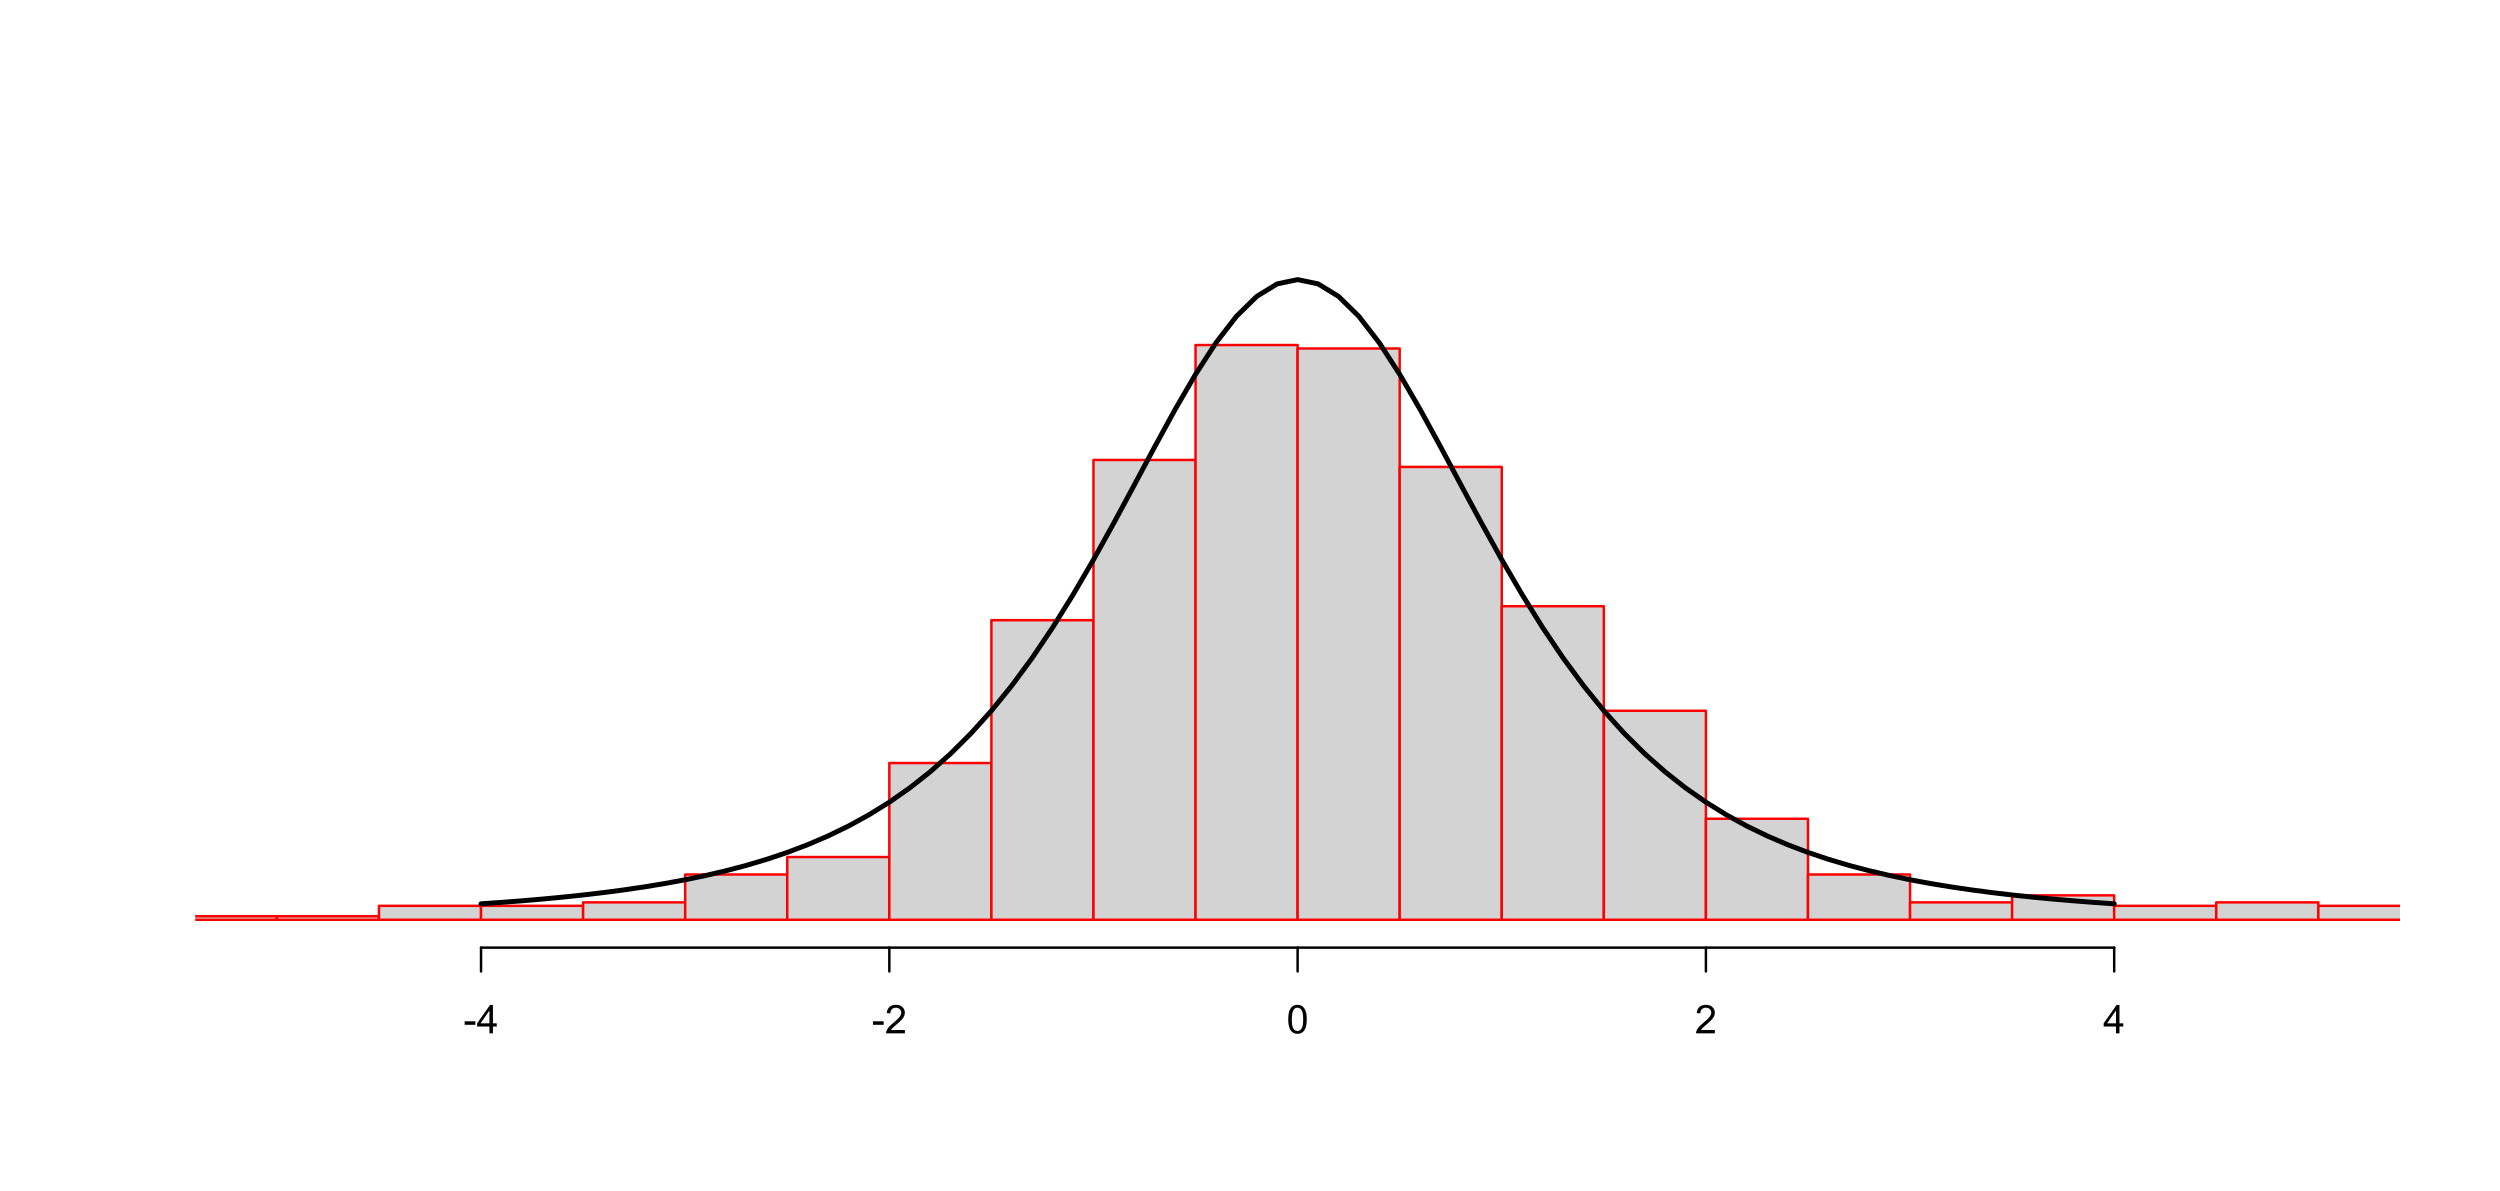
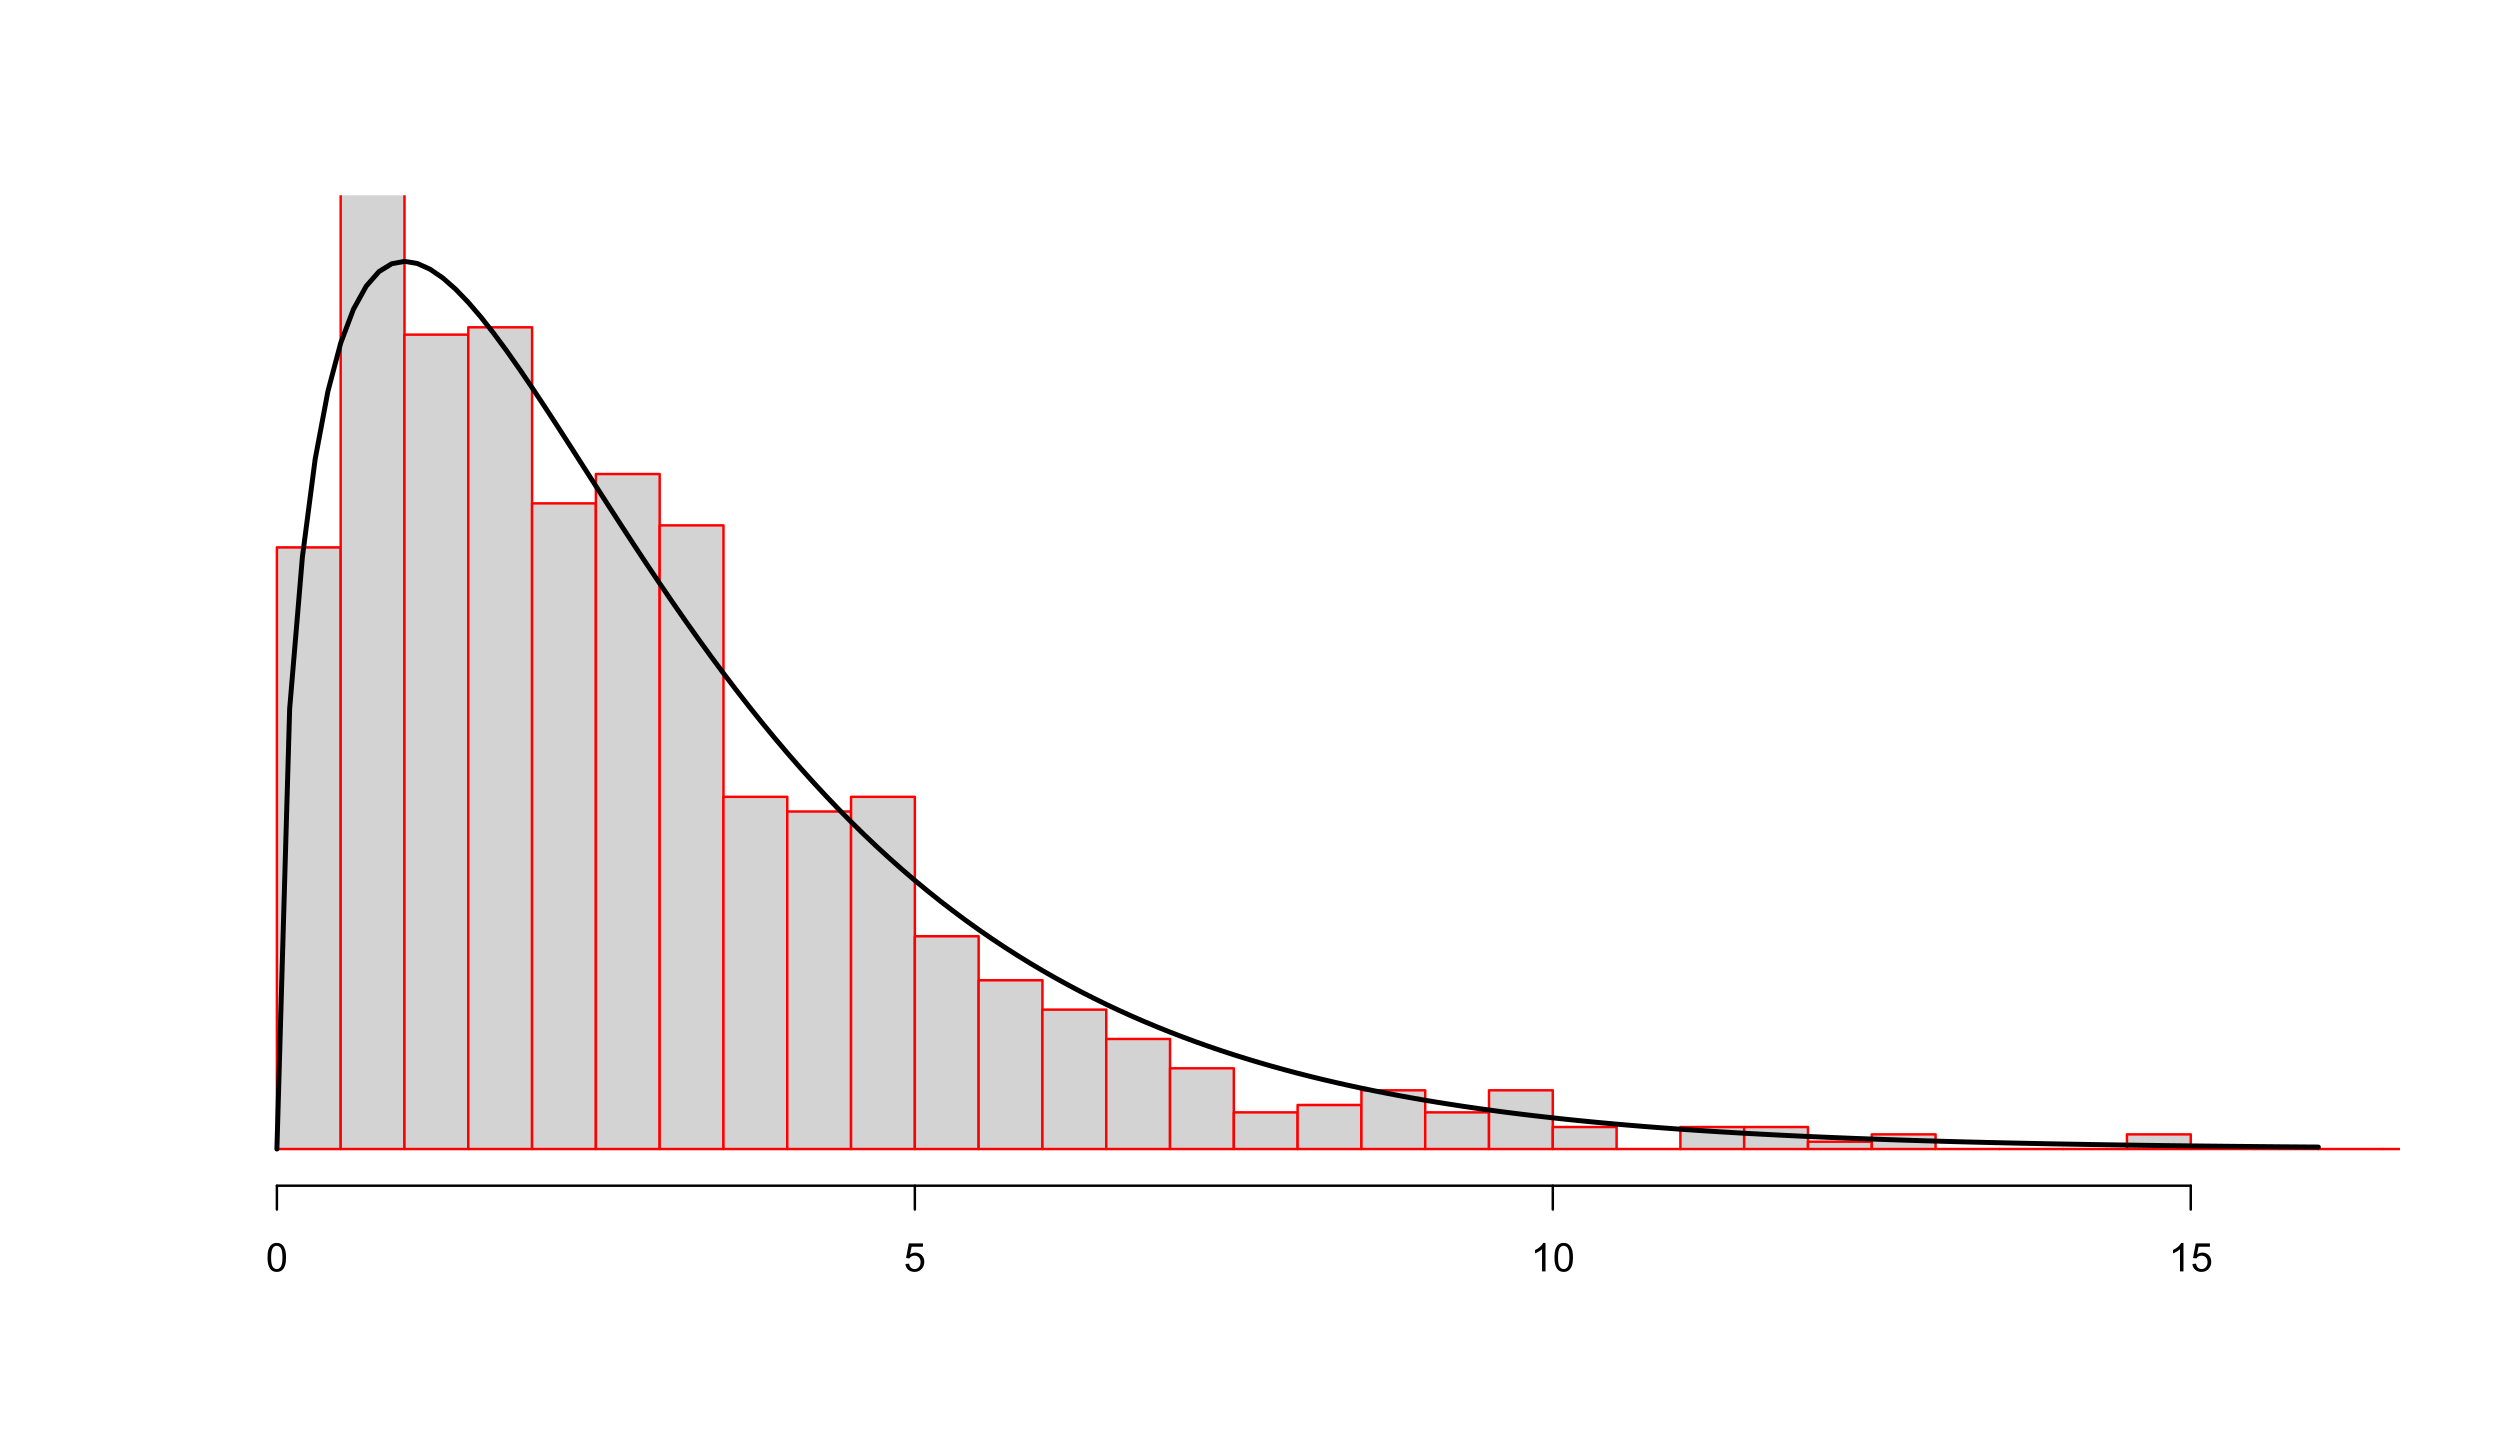
- <svg xmlns="http://www.w3.org/2000/svg" xmlns:xlink="http://www.w3.org/1999/xlink" width="756pt" height="360pt" viewBox="0 0 756 360" version="1.1">
+ <svg xmlns="http://www.w3.org/2000/svg" xmlns:xlink="http://www.w3.org/1999/xlink" width="756pt" height="432pt" viewBox="0 0 756 432" version="1.1">
  <defs>
    <g>
      <symbol overflow="visible" id="glyph0-0">
        <path style="stroke:none;" d="M 1.5 0 L 1.5 -7.5 L 7.5 -7.5 L 7.5 0 Z M 1.688 -0.188 L 7.312 -0.188 L 7.312 -7.312 L 1.688 -7.312 Z M 1.688 -0.188 " />
      </symbol>
      <symbol overflow="visible" id="glyph0-1">
-         <path style="stroke:none;" d="M 0.383 -2.578 L 0.383 -3.641 L 3.621 -3.641 L 3.621 -2.578 Z M 0.383 -2.578 " />
+         <path style="stroke:none;" d="M 0.5 -4.234 C 0.496 -5.246 0.602 -6.062 0.812 -6.688 C 1.02 -7.305 1.328 -7.785 1.742 -8.121 C 2.148 -8.457 2.668 -8.625 3.297 -8.625 C 3.758 -8.625 4.164 -8.531 4.512 -8.348 C 4.855 -8.16 5.141 -7.891 5.371 -7.543 C 5.594 -7.191 5.773 -6.766 5.906 -6.266 C 6.035 -5.762 6.098 -5.086 6.102 -4.234 C 6.098 -3.227 5.996 -2.414 5.789 -1.797 C 5.578 -1.176 5.266 -0.695 4.859 -0.359 C 4.445 -0.02 3.926 0.145 3.297 0.148 C 2.465 0.145 1.816 -0.148 1.348 -0.742 C 0.781 -1.457 0.496 -2.621 0.5 -4.234 Z M 1.582 -4.234 C 1.582 -2.824 1.746 -1.887 2.074 -1.418 C 2.402 -0.949 2.809 -0.715 3.297 -0.719 C 3.777 -0.715 4.184 -0.949 4.52 -1.422 C 4.848 -1.887 5.016 -2.824 5.016 -4.234 C 5.016 -5.648 4.848 -6.59 4.52 -7.055 C 4.184 -7.516 3.773 -7.746 3.289 -7.75 C 2.801 -7.746 2.414 -7.543 2.125 -7.137 C 1.762 -6.613 1.582 -5.645 1.582 -4.234 Z M 1.582 -4.234 " />
      </symbol>
      <symbol overflow="visible" id="glyph0-2">
-         <path style="stroke:none;" d="M 3.879 0 L 3.879 -2.055 L 0.152 -2.055 L 0.152 -3.023 L 4.07 -8.59 L 4.934 -8.59 L 4.934 -3.023 L 6.094 -3.023 L 6.094 -2.055 L 4.934 -2.055 L 4.934 0 Z M 3.879 -3.023 L 3.879 -6.898 L 1.188 -3.023 Z M 3.879 -3.023 " />
+         <path style="stroke:none;" d="M 0.5 -2.25 L 1.605 -2.344 C 1.684 -1.805 1.871 -1.398 2.176 -1.125 C 2.473 -0.852 2.836 -0.715 3.258 -0.719 C 3.766 -0.715 4.195 -0.906 4.547 -1.293 C 4.898 -1.672 5.074 -2.18 5.074 -2.82 C 5.074 -3.414 4.902 -3.891 4.566 -4.242 C 4.227 -4.59 3.785 -4.762 3.242 -4.766 C 2.898 -4.762 2.594 -4.684 2.32 -4.531 C 2.047 -4.375 1.832 -4.176 1.676 -3.93 L 0.688 -4.062 L 1.516 -8.473 L 5.789 -8.473 L 5.789 -7.465 L 2.359 -7.465 L 1.898 -5.156 C 2.414 -5.516 2.953 -5.695 3.523 -5.695 C 4.27 -5.695 4.902 -5.434 5.422 -4.914 C 5.934 -4.395 6.191 -3.727 6.195 -2.914 C 6.191 -2.133 5.965 -1.461 5.516 -0.898 C 4.961 -0.199 4.211 0.145 3.258 0.148 C 2.477 0.145 1.836 -0.07 1.344 -0.508 C 0.844 -0.941 0.562 -1.523 0.5 -2.25 Z M 0.5 -2.25 " />
      </symbol>
      <symbol overflow="visible" id="glyph0-3">
-         <path style="stroke:none;" d="M 6.039 -1.016 L 6.039 0 L 0.363 0 C 0.355 -0.254 0.395 -0.496 0.484 -0.734 C 0.629 -1.117 0.859 -1.5 1.18 -1.875 C 1.492 -2.25 1.953 -2.684 2.562 -3.176 C 3.492 -3.941 4.125 -4.547 4.453 -4.992 C 4.781 -5.438 4.945 -5.859 4.945 -6.266 C 4.945 -6.68 4.793 -7.031 4.496 -7.32 C 4.191 -7.602 3.805 -7.746 3.328 -7.75 C 2.82 -7.746 2.414 -7.594 2.109 -7.293 C 1.805 -6.984 1.648 -6.562 1.648 -6.031 L 0.562 -6.141 C 0.633 -6.945 0.91 -7.559 1.398 -7.988 C 1.879 -8.41 2.531 -8.625 3.352 -8.625 C 4.172 -8.625 4.824 -8.395 5.309 -7.938 C 5.789 -7.48 6.027 -6.914 6.031 -6.242 C 6.027 -5.895 5.957 -5.559 5.82 -5.227 C 5.676 -4.891 5.441 -4.539 5.117 -4.176 C 4.789 -3.805 4.25 -3.301 3.492 -2.664 C 2.859 -2.129 2.453 -1.77 2.273 -1.582 C 2.094 -1.395 1.945 -1.203 1.828 -1.016 Z M 6.039 -1.016 " />
-       </symbol>
-       <symbol overflow="visible" id="glyph0-4">
-         <path style="stroke:none;" d="M 0.5 -4.234 C 0.496 -5.246 0.602 -6.062 0.812 -6.688 C 1.02 -7.305 1.328 -7.785 1.742 -8.121 C 2.148 -8.457 2.668 -8.625 3.297 -8.625 C 3.758 -8.625 4.164 -8.531 4.512 -8.348 C 4.855 -8.16 5.141 -7.891 5.371 -7.543 C 5.594 -7.191 5.773 -6.766 5.906 -6.266 C 6.035 -5.762 6.098 -5.086 6.102 -4.234 C 6.098 -3.227 5.996 -2.414 5.789 -1.797 C 5.578 -1.176 5.266 -0.695 4.859 -0.359 C 4.445 -0.02 3.926 0.145 3.297 0.148 C 2.465 0.145 1.816 -0.148 1.348 -0.742 C 0.781 -1.457 0.496 -2.621 0.5 -4.234 Z M 1.582 -4.234 C 1.582 -2.824 1.746 -1.887 2.074 -1.418 C 2.402 -0.949 2.809 -0.715 3.297 -0.719 C 3.777 -0.715 4.184 -0.949 4.52 -1.422 C 4.848 -1.887 5.016 -2.824 5.016 -4.234 C 5.016 -5.648 4.848 -6.59 4.52 -7.055 C 4.184 -7.516 3.773 -7.746 3.289 -7.75 C 2.801 -7.746 2.414 -7.543 2.125 -7.137 C 1.762 -6.613 1.582 -5.645 1.582 -4.234 Z M 1.582 -4.234 " />
+         <path style="stroke:none;" d="M 4.469 0 L 3.414 0 L 3.414 -6.719 C 3.16 -6.477 2.828 -6.234 2.414 -5.996 C 2 -5.75 1.629 -5.57 1.305 -5.449 L 1.305 -6.469 C 1.895 -6.742 2.41 -7.078 2.852 -7.477 C 3.293 -7.871 3.605 -8.254 3.789 -8.625 L 4.469 -8.625 Z M 4.469 0 " />
      </symbol>
    </g>
    <clipPath id="clip1">
-       <path d="M 59.039 277 L 84 277 L 84 279 L 59.039 279 Z M 59.039 277 " />
+       <path d="M 103 59.039 L 123 59.039 L 123 348 L 103 348 Z M 103 59.039 " />
    </clipPath>
    <clipPath id="clip2">
-       <path d="M 59.039 276 L 85 276 L 85 279 L 59.039 279 Z M 59.039 276 " />
+       <path d="M 102 59.039 L 123 59.039 L 123 348 L 102 348 Z M 102 59.039 " />
    </clipPath>
    <clipPath id="clip3">
-       <path d="M 701 273 L 725.758 273 L 725.758 279 L 701 279 Z M 701 273 " />
-     </clipPath>
-     <clipPath id="clip4">
-       <path d="M 700 273 L 725.758 273 L 725.758 279 L 700 279 Z M 700 273 " />
+       <path d="M 719 347 L 725.758 347 L 725.758 348 L 719 348 Z M 719 347 " />
    </clipPath>
  </defs>
-   <g id="surface224">
-     <rect x="0" y="0" width="756" height="360" style="fill:rgb(100%,100%,100%);fill-opacity:1;stroke:none;" />
+   <g id="surface219">
+     <rect x="0" y="0" width="756" height="432" style="fill:rgb(100%,100%,100%);fill-opacity:1;stroke:none;" />
+     <path style="fill-rule:nonzero;fill:rgb(82.745%,82.745%,82.745%);fill-opacity:1;stroke-width:0.75;stroke-linecap:round;stroke-linejoin:round;stroke:rgb(100%,0%,0%);stroke-opacity:1;stroke-miterlimit:10;" d="M 83.734 347.465 L 103.027 347.465 L 103.027 165.535 L 83.734 165.535 Z M 83.734 347.465 " />
    <g clip-path="url(#clip1)" clip-rule="nonzero">
-       <path style=" stroke:none;fill-rule:nonzero;fill:rgb(82.745%,82.745%,82.745%);fill-opacity:1;" d="M 52.867 278.133 L 83.734 278.133 L 83.734 277.078 L 52.867 277.078 Z M 52.867 278.133 " />
+       <path style=" stroke:none;fill-rule:nonzero;fill:rgb(82.745%,82.745%,82.745%);fill-opacity:1;" d="M 103.023 347.465 L 122.316 347.465 L 122.316 27.977 L 103.023 27.977 Z M 103.023 347.465 " />
    </g>
    <g clip-path="url(#clip2)" clip-rule="nonzero">
-       <path style="fill:none;stroke-width:0.75;stroke-linecap:round;stroke-linejoin:round;stroke:rgb(100%,0%,0%);stroke-opacity:1;stroke-miterlimit:10;" d="M 52.867 278.133 L 83.734 278.133 L 83.734 277.078 L 52.867 277.078 Z M 52.867 278.133 " />
+       <path style="fill:none;stroke-width:0.75;stroke-linecap:round;stroke-linejoin:round;stroke:rgb(100%,0%,0%);stroke-opacity:1;stroke-miterlimit:10;" d="M 103.023 347.465 L 122.316 347.465 L 122.316 27.977 L 103.023 27.977 Z M 103.023 347.465 " />
    </g>
-     <path style="fill-rule:nonzero;fill:rgb(82.745%,82.745%,82.745%);fill-opacity:1;stroke-width:0.75;stroke-linecap:round;stroke-linejoin:round;stroke:rgb(100%,0%,0%);stroke-opacity:1;stroke-miterlimit:10;" d="M 83.734 278.133 L 114.602 278.133 L 114.602 277.078 L 83.734 277.078 Z M 83.734 278.133 " />
-     <path style="fill-rule:nonzero;fill:rgb(82.745%,82.745%,82.745%);fill-opacity:1;stroke-width:0.75;stroke-linecap:round;stroke-linejoin:round;stroke:rgb(100%,0%,0%);stroke-opacity:1;stroke-miterlimit:10;" d="M 114.602 278.133 L 145.469 278.133 L 145.469 273.918 L 114.602 273.918 Z M 114.602 278.133 " />
-     <path style="fill-rule:nonzero;fill:rgb(82.745%,82.745%,82.745%);fill-opacity:1;stroke-width:0.75;stroke-linecap:round;stroke-linejoin:round;stroke:rgb(100%,0%,0%);stroke-opacity:1;stroke-miterlimit:10;" d="M 145.465 278.133 L 176.332 278.133 L 176.332 273.918 L 145.465 273.918 Z M 145.465 278.133 " />
-     <path style="fill-rule:nonzero;fill:rgb(82.745%,82.745%,82.745%);fill-opacity:1;stroke-width:0.75;stroke-linecap:round;stroke-linejoin:round;stroke:rgb(100%,0%,0%);stroke-opacity:1;stroke-miterlimit:10;" d="M 176.332 278.133 L 207.199 278.133 L 207.199 272.867 L 176.332 272.867 Z M 176.332 278.133 " />
-     <path style="fill-rule:nonzero;fill:rgb(82.745%,82.745%,82.745%);fill-opacity:1;stroke-width:0.75;stroke-linecap:round;stroke-linejoin:round;stroke:rgb(100%,0%,0%);stroke-opacity:1;stroke-miterlimit:10;" d="M 207.199 278.133 L 238.066 278.133 L 238.066 264.441 L 207.199 264.441 Z M 207.199 278.133 " />
-     <path style="fill-rule:nonzero;fill:rgb(82.745%,82.745%,82.745%);fill-opacity:1;stroke-width:0.75;stroke-linecap:round;stroke-linejoin:round;stroke:rgb(100%,0%,0%);stroke-opacity:1;stroke-miterlimit:10;" d="M 238.066 278.133 L 268.934 278.133 L 268.934 259.172 L 238.066 259.172 Z M 238.066 278.133 " />
-     <path style="fill-rule:nonzero;fill:rgb(82.745%,82.745%,82.745%);fill-opacity:1;stroke-width:0.75;stroke-linecap:round;stroke-linejoin:round;stroke:rgb(100%,0%,0%);stroke-opacity:1;stroke-miterlimit:10;" d="M 268.934 278.133 L 299.801 278.133 L 299.801 230.734 L 268.934 230.734 Z M 268.934 278.133 " />
-     <path style="fill-rule:nonzero;fill:rgb(82.745%,82.745%,82.745%);fill-opacity:1;stroke-width:0.75;stroke-linecap:round;stroke-linejoin:round;stroke:rgb(100%,0%,0%);stroke-opacity:1;stroke-miterlimit:10;" d="M 299.801 278.133 L 330.668 278.133 L 330.668 187.547 L 299.801 187.547 Z M 299.801 278.133 " />
-     <path style="fill-rule:nonzero;fill:rgb(82.745%,82.745%,82.745%);fill-opacity:1;stroke-width:0.75;stroke-linecap:round;stroke-linejoin:round;stroke:rgb(100%,0%,0%);stroke-opacity:1;stroke-miterlimit:10;" d="M 330.668 278.133 L 361.535 278.133 L 361.535 139.094 L 330.668 139.094 Z M 330.668 278.133 " />
-     <path style="fill-rule:nonzero;fill:rgb(82.745%,82.745%,82.745%);fill-opacity:1;stroke-width:0.75;stroke-linecap:round;stroke-linejoin:round;stroke:rgb(100%,0%,0%);stroke-opacity:1;stroke-miterlimit:10;" d="M 361.535 278.133 L 392.402 278.133 L 392.402 104.332 L 361.535 104.332 Z M 361.535 278.133 " />
-     <path style="fill-rule:nonzero;fill:rgb(82.745%,82.745%,82.745%);fill-opacity:1;stroke-width:0.75;stroke-linecap:round;stroke-linejoin:round;stroke:rgb(100%,0%,0%);stroke-opacity:1;stroke-miterlimit:10;" d="M 392.398 278.133 L 423.266 278.133 L 423.266 105.387 L 392.398 105.387 Z M 392.398 278.133 " />
-     <path style="fill-rule:nonzero;fill:rgb(82.745%,82.745%,82.745%);fill-opacity:1;stroke-width:0.75;stroke-linecap:round;stroke-linejoin:round;stroke:rgb(100%,0%,0%);stroke-opacity:1;stroke-miterlimit:10;" d="M 423.266 278.133 L 454.133 278.133 L 454.133 141.199 L 423.266 141.199 Z M 423.266 278.133 " />
-     <path style="fill-rule:nonzero;fill:rgb(82.745%,82.745%,82.745%);fill-opacity:1;stroke-width:0.75;stroke-linecap:round;stroke-linejoin:round;stroke:rgb(100%,0%,0%);stroke-opacity:1;stroke-miterlimit:10;" d="M 454.133 278.133 L 485 278.133 L 485 183.332 L 454.133 183.332 Z M 454.133 278.133 " />
-     <path style="fill-rule:nonzero;fill:rgb(82.745%,82.745%,82.745%);fill-opacity:1;stroke-width:0.75;stroke-linecap:round;stroke-linejoin:round;stroke:rgb(100%,0%,0%);stroke-opacity:1;stroke-miterlimit:10;" d="M 485 278.133 L 515.867 278.133 L 515.867 214.934 L 485 214.934 Z M 485 278.133 " />
-     <path style="fill-rule:nonzero;fill:rgb(82.745%,82.745%,82.745%);fill-opacity:1;stroke-width:0.75;stroke-linecap:round;stroke-linejoin:round;stroke:rgb(100%,0%,0%);stroke-opacity:1;stroke-miterlimit:10;" d="M 515.867 278.133 L 546.734 278.133 L 546.734 247.586 L 515.867 247.586 Z M 515.867 278.133 " />
-     <path style="fill-rule:nonzero;fill:rgb(82.745%,82.745%,82.745%);fill-opacity:1;stroke-width:0.75;stroke-linecap:round;stroke-linejoin:round;stroke:rgb(100%,0%,0%);stroke-opacity:1;stroke-miterlimit:10;" d="M 546.734 278.133 L 577.602 278.133 L 577.602 264.441 L 546.734 264.441 Z M 546.734 278.133 " />
-     <path style="fill-rule:nonzero;fill:rgb(82.745%,82.745%,82.745%);fill-opacity:1;stroke-width:0.75;stroke-linecap:round;stroke-linejoin:round;stroke:rgb(100%,0%,0%);stroke-opacity:1;stroke-miterlimit:10;" d="M 577.602 278.133 L 608.469 278.133 L 608.469 272.867 L 577.602 272.867 Z M 577.602 278.133 " />
-     <path style="fill-rule:nonzero;fill:rgb(82.745%,82.745%,82.745%);fill-opacity:1;stroke-width:0.75;stroke-linecap:round;stroke-linejoin:round;stroke:rgb(100%,0%,0%);stroke-opacity:1;stroke-miterlimit:10;" d="M 608.465 278.133 L 639.332 278.133 L 639.332 270.758 L 608.465 270.758 Z M 608.465 278.133 " />
-     <path style="fill-rule:nonzero;fill:rgb(82.745%,82.745%,82.745%);fill-opacity:1;stroke-width:0.75;stroke-linecap:round;stroke-linejoin:round;stroke:rgb(100%,0%,0%);stroke-opacity:1;stroke-miterlimit:10;" d="M 639.332 278.133 L 670.199 278.133 L 670.199 273.918 L 639.332 273.918 Z M 639.332 278.133 " />
-     <path style="fill-rule:nonzero;fill:rgb(82.745%,82.745%,82.745%);fill-opacity:1;stroke-width:0.75;stroke-linecap:round;stroke-linejoin:round;stroke:rgb(100%,0%,0%);stroke-opacity:1;stroke-miterlimit:10;" d="M 670.199 278.133 L 701.066 278.133 L 701.066 272.867 L 670.199 272.867 Z M 670.199 278.133 " />
+     <path style="fill-rule:nonzero;fill:rgb(82.745%,82.745%,82.745%);fill-opacity:1;stroke-width:0.75;stroke-linecap:round;stroke-linejoin:round;stroke:rgb(100%,0%,0%);stroke-opacity:1;stroke-miterlimit:10;" d="M 122.316 347.465 L 141.609 347.465 L 141.609 101.191 L 122.316 101.191 Z M 122.316 347.465 " />
+     <path style="fill-rule:nonzero;fill:rgb(82.745%,82.745%,82.745%);fill-opacity:1;stroke-width:0.75;stroke-linecap:round;stroke-linejoin:round;stroke:rgb(100%,0%,0%);stroke-opacity:1;stroke-miterlimit:10;" d="M 141.609 347.465 L 160.902 347.465 L 160.902 98.973 L 141.609 98.973 Z M 141.609 347.465 " />
+     <path style="fill-rule:nonzero;fill:rgb(82.745%,82.745%,82.745%);fill-opacity:1;stroke-width:0.75;stroke-linecap:round;stroke-linejoin:round;stroke:rgb(100%,0%,0%);stroke-opacity:1;stroke-miterlimit:10;" d="M 160.898 347.465 L 180.191 347.465 L 180.191 152.223 L 160.898 152.223 Z M 160.898 347.465 " />
+     <path style="fill-rule:nonzero;fill:rgb(82.745%,82.745%,82.745%);fill-opacity:1;stroke-width:0.75;stroke-linecap:round;stroke-linejoin:round;stroke:rgb(100%,0%,0%);stroke-opacity:1;stroke-miterlimit:10;" d="M 180.191 347.465 L 199.484 347.465 L 199.484 143.348 L 180.191 143.348 Z M 180.191 347.465 " />
+     <path style="fill-rule:nonzero;fill:rgb(82.745%,82.745%,82.745%);fill-opacity:1;stroke-width:0.75;stroke-linecap:round;stroke-linejoin:round;stroke:rgb(100%,0%,0%);stroke-opacity:1;stroke-miterlimit:10;" d="M 199.484 347.465 L 218.777 347.465 L 218.777 158.879 L 199.484 158.879 Z M 199.484 347.465 " />
+     <path style="fill-rule:nonzero;fill:rgb(82.745%,82.745%,82.745%);fill-opacity:1;stroke-width:0.75;stroke-linecap:round;stroke-linejoin:round;stroke:rgb(100%,0%,0%);stroke-opacity:1;stroke-miterlimit:10;" d="M 218.773 347.465 L 238.066 347.465 L 238.066 240.969 L 218.773 240.969 Z M 218.773 347.465 " />
+     <path style="fill-rule:nonzero;fill:rgb(82.745%,82.745%,82.745%);fill-opacity:1;stroke-width:0.75;stroke-linecap:round;stroke-linejoin:round;stroke:rgb(100%,0%,0%);stroke-opacity:1;stroke-miterlimit:10;" d="M 238.066 347.465 L 257.359 347.465 L 257.359 245.406 L 238.066 245.406 Z M 238.066 347.465 " />
+     <path style="fill-rule:nonzero;fill:rgb(82.745%,82.745%,82.745%);fill-opacity:1;stroke-width:0.75;stroke-linecap:round;stroke-linejoin:round;stroke:rgb(100%,0%,0%);stroke-opacity:1;stroke-miterlimit:10;" d="M 257.359 347.465 L 276.652 347.465 L 276.652 240.969 L 257.359 240.969 Z M 257.359 347.465 " />
+     <path style="fill-rule:nonzero;fill:rgb(82.745%,82.745%,82.745%);fill-opacity:1;stroke-width:0.75;stroke-linecap:round;stroke-linejoin:round;stroke:rgb(100%,0%,0%);stroke-opacity:1;stroke-miterlimit:10;" d="M 276.648 347.465 L 295.941 347.465 L 295.941 283.125 L 276.648 283.125 Z M 276.648 347.465 " />
+     <path style="fill-rule:nonzero;fill:rgb(82.745%,82.745%,82.745%);fill-opacity:1;stroke-width:0.75;stroke-linecap:round;stroke-linejoin:round;stroke:rgb(100%,0%,0%);stroke-opacity:1;stroke-miterlimit:10;" d="M 295.941 347.465 L 315.234 347.465 L 315.234 296.434 L 295.941 296.434 Z M 295.941 347.465 " />
+     <path style="fill-rule:nonzero;fill:rgb(82.745%,82.745%,82.745%);fill-opacity:1;stroke-width:0.75;stroke-linecap:round;stroke-linejoin:round;stroke:rgb(100%,0%,0%);stroke-opacity:1;stroke-miterlimit:10;" d="M 315.234 347.465 L 334.527 347.465 L 334.527 305.309 L 315.234 305.309 Z M 315.234 347.465 " />
+     <path style="fill-rule:nonzero;fill:rgb(82.745%,82.745%,82.745%);fill-opacity:1;stroke-width:0.75;stroke-linecap:round;stroke-linejoin:round;stroke:rgb(100%,0%,0%);stroke-opacity:1;stroke-miterlimit:10;" d="M 334.523 347.465 L 353.816 347.465 L 353.816 314.184 L 334.523 314.184 Z M 334.523 347.465 " />
+     <path style="fill-rule:nonzero;fill:rgb(82.745%,82.745%,82.745%);fill-opacity:1;stroke-width:0.75;stroke-linecap:round;stroke-linejoin:round;stroke:rgb(100%,0%,0%);stroke-opacity:1;stroke-miterlimit:10;" d="M 353.816 347.465 L 373.109 347.465 L 373.109 323.059 L 353.816 323.059 Z M 353.816 347.465 " />
+     <path style="fill-rule:nonzero;fill:rgb(82.745%,82.745%,82.745%);fill-opacity:1;stroke-width:0.75;stroke-linecap:round;stroke-linejoin:round;stroke:rgb(100%,0%,0%);stroke-opacity:1;stroke-miterlimit:10;" d="M 373.109 347.465 L 392.402 347.465 L 392.402 336.371 L 373.109 336.371 Z M 373.109 347.465 " />
+     <path style="fill-rule:nonzero;fill:rgb(82.745%,82.745%,82.745%);fill-opacity:1;stroke-width:0.75;stroke-linecap:round;stroke-linejoin:round;stroke:rgb(100%,0%,0%);stroke-opacity:1;stroke-miterlimit:10;" d="M 392.398 347.465 L 411.691 347.465 L 411.691 334.152 L 392.398 334.152 Z M 392.398 347.465 " />
+     <path style="fill-rule:nonzero;fill:rgb(82.745%,82.745%,82.745%);fill-opacity:1;stroke-width:0.75;stroke-linecap:round;stroke-linejoin:round;stroke:rgb(100%,0%,0%);stroke-opacity:1;stroke-miterlimit:10;" d="M 411.691 347.465 L 430.984 347.465 L 430.984 329.715 L 411.691 329.715 Z M 411.691 347.465 " />
+     <path style="fill-rule:nonzero;fill:rgb(82.745%,82.745%,82.745%);fill-opacity:1;stroke-width:0.75;stroke-linecap:round;stroke-linejoin:round;stroke:rgb(100%,0%,0%);stroke-opacity:1;stroke-miterlimit:10;" d="M 430.984 347.465 L 450.277 347.465 L 450.277 336.371 L 430.984 336.371 Z M 430.984 347.465 " />
+     <path style="fill-rule:nonzero;fill:rgb(82.745%,82.745%,82.745%);fill-opacity:1;stroke-width:0.75;stroke-linecap:round;stroke-linejoin:round;stroke:rgb(100%,0%,0%);stroke-opacity:1;stroke-miterlimit:10;" d="M 450.273 347.465 L 469.566 347.465 L 469.566 329.715 L 450.273 329.715 Z M 450.273 347.465 " />
+     <path style="fill-rule:nonzero;fill:rgb(82.745%,82.745%,82.745%);fill-opacity:1;stroke-width:0.75;stroke-linecap:round;stroke-linejoin:round;stroke:rgb(100%,0%,0%);stroke-opacity:1;stroke-miterlimit:10;" d="M 469.566 347.465 L 488.859 347.465 L 488.859 340.809 L 469.566 340.809 Z M 469.566 347.465 " />
+     <path style="fill:none;stroke-width:0.75;stroke-linecap:round;stroke-linejoin:round;stroke:rgb(100%,0%,0%);stroke-opacity:1;stroke-miterlimit:10;" d="M 488.859 347.465 L 508.152 347.465 Z M 488.859 347.465 " />
+     <path style="fill-rule:nonzero;fill:rgb(82.745%,82.745%,82.745%);fill-opacity:1;stroke-width:0.75;stroke-linecap:round;stroke-linejoin:round;stroke:rgb(100%,0%,0%);stroke-opacity:1;stroke-miterlimit:10;" d="M 508.148 347.465 L 527.441 347.465 L 527.441 340.809 L 508.148 340.809 Z M 508.148 347.465 " />
+     <path style="fill-rule:nonzero;fill:rgb(82.745%,82.745%,82.745%);fill-opacity:1;stroke-width:0.75;stroke-linecap:round;stroke-linejoin:round;stroke:rgb(100%,0%,0%);stroke-opacity:1;stroke-miterlimit:10;" d="M 527.441 347.465 L 546.734 347.465 L 546.734 340.809 L 527.441 340.809 Z M 527.441 347.465 " />
+     <path style="fill-rule:nonzero;fill:rgb(82.745%,82.745%,82.745%);fill-opacity:1;stroke-width:0.75;stroke-linecap:round;stroke-linejoin:round;stroke:rgb(100%,0%,0%);stroke-opacity:1;stroke-miterlimit:10;" d="M 546.734 347.465 L 566.027 347.465 L 566.027 345.246 L 546.734 345.246 Z M 546.734 347.465 " />
+     <path style="fill-rule:nonzero;fill:rgb(82.745%,82.745%,82.745%);fill-opacity:1;stroke-width:0.75;stroke-linecap:round;stroke-linejoin:round;stroke:rgb(100%,0%,0%);stroke-opacity:1;stroke-miterlimit:10;" d="M 566.023 347.465 L 585.316 347.465 L 585.316 343.027 L 566.023 343.027 Z M 566.023 347.465 " />
+     <path style="fill:none;stroke-width:0.75;stroke-linecap:round;stroke-linejoin:round;stroke:rgb(100%,0%,0%);stroke-opacity:1;stroke-miterlimit:10;" d="M 585.316 347.465 L 604.609 347.465 Z M 585.316 347.465 " />
+     <path style="fill:none;stroke-width:0.75;stroke-linecap:round;stroke-linejoin:round;stroke:rgb(100%,0%,0%);stroke-opacity:1;stroke-miterlimit:10;" d="M 604.609 347.465 L 623.902 347.465 Z M 604.609 347.465 " />
+     <path style="fill:none;stroke-width:0.75;stroke-linecap:round;stroke-linejoin:round;stroke:rgb(100%,0%,0%);stroke-opacity:1;stroke-miterlimit:10;" d="M 623.898 347.465 L 643.191 347.465 Z M 623.898 347.465 " />
+     <path style="fill-rule:nonzero;fill:rgb(82.745%,82.745%,82.745%);fill-opacity:1;stroke-width:0.75;stroke-linecap:round;stroke-linejoin:round;stroke:rgb(100%,0%,0%);stroke-opacity:1;stroke-miterlimit:10;" d="M 643.191 347.465 L 662.484 347.465 L 662.484 343.027 L 643.191 343.027 Z M 643.191 347.465 " />
+     <path style="fill:none;stroke-width:0.75;stroke-linecap:round;stroke-linejoin:round;stroke:rgb(100%,0%,0%);stroke-opacity:1;stroke-miterlimit:10;" d="M 662.484 347.465 L 681.777 347.465 Z M 662.484 347.465 " />
+     <path style="fill:none;stroke-width:0.75;stroke-linecap:round;stroke-linejoin:round;stroke:rgb(100%,0%,0%);stroke-opacity:1;stroke-miterlimit:10;" d="M 681.773 347.465 L 701.066 347.465 Z M 681.773 347.465 " />
+     <path style="fill:none;stroke-width:0.75;stroke-linecap:round;stroke-linejoin:round;stroke:rgb(100%,0%,0%);stroke-opacity:1;stroke-miterlimit:10;" d="M 701.066 347.465 L 720.359 347.465 Z M 701.066 347.465 " />
    <g clip-path="url(#clip3)" clip-rule="nonzero">
-       <path style=" stroke:none;fill-rule:nonzero;fill:rgb(82.745%,82.745%,82.745%);fill-opacity:1;" d="M 701.066 278.133 L 731.934 278.133 L 731.934 273.918 L 701.066 273.918 Z M 701.066 278.133 " />
+       <path style="fill:none;stroke-width:0.75;stroke-linecap:round;stroke-linejoin:round;stroke:rgb(100%,0%,0%);stroke-opacity:1;stroke-miterlimit:10;" d="M 720.359 347.465 L 739.652 347.465 Z M 720.359 347.465 " />
    </g>
-     <g clip-path="url(#clip4)" clip-rule="nonzero">
-       <path style="fill:none;stroke-width:0.75;stroke-linecap:round;stroke-linejoin:round;stroke:rgb(100%,0%,0%);stroke-opacity:1;stroke-miterlimit:10;" d="M 701.066 278.133 L 731.934 278.133 L 731.934 273.918 L 701.066 273.918 Z M 701.066 278.133 " />
-     </g>
-     <path style="fill:none;stroke-width:1.5;stroke-linecap:round;stroke-linejoin:round;stroke:rgb(0%,0%,0%);stroke-opacity:1;stroke-miterlimit:10;" d="M 145.465 273.309 L 151.641 272.879 L 157.812 272.406 L 163.988 271.879 L 170.16 271.293 L 176.332 270.641 L 182.508 269.914 L 188.68 269.102 L 194.852 268.195 L 201.027 267.176 L 207.199 266.035 L 213.375 264.75 L 219.547 263.309 L 225.719 261.68 L 231.895 259.844 L 238.066 257.773 L 244.238 255.43 L 250.414 252.781 L 256.586 249.789 L 262.762 246.402 L 268.934 242.578 L 275.105 238.258 L 281.281 233.391 L 287.453 227.914 L 293.625 221.777 L 299.801 214.926 L 305.973 207.316 L 312.148 198.93 L 318.32 189.758 L 324.492 179.836 L 330.668 169.246 L 336.84 158.113 L 343.012 146.645 L 349.188 135.098 L 355.359 123.812 L 361.535 113.191 L 367.707 103.664 L 373.879 95.668 L 380.055 89.617 L 386.227 85.84 L 392.398 84.555 L 398.574 85.84 L 404.746 89.617 L 410.922 95.668 L 417.094 103.664 L 423.266 113.191 L 429.441 123.812 L 435.613 135.098 L 441.785 146.645 L 447.961 158.113 L 454.133 169.246 L 460.309 179.836 L 466.48 189.758 L 472.652 198.93 L 478.828 207.316 L 485 214.926 L 491.172 221.777 L 497.348 227.914 L 503.52 233.391 L 509.691 238.258 L 515.867 242.578 L 522.039 246.402 L 528.215 249.789 L 534.387 252.781 L 540.559 255.43 L 546.734 257.773 L 552.906 259.844 L 559.078 261.68 L 565.254 263.309 L 571.426 264.75 L 577.602 266.035 L 583.773 267.176 L 589.945 268.195 L 596.121 269.102 L 602.293 269.914 L 608.465 270.641 L 614.641 271.293 L 620.812 271.879 L 626.988 272.406 L 633.16 272.879 L 639.332 273.309 " />
-     <path style="fill:none;stroke-width:0.75;stroke-linecap:round;stroke-linejoin:round;stroke:rgb(0%,0%,0%);stroke-opacity:1;stroke-miterlimit:10;" d="M 145.465 286.559 L 639.332 286.559 " />
-     <path style="fill:none;stroke-width:0.75;stroke-linecap:round;stroke-linejoin:round;stroke:rgb(0%,0%,0%);stroke-opacity:1;stroke-miterlimit:10;" d="M 145.465 286.559 L 145.465 293.762 " />
-     <path style="fill:none;stroke-width:0.75;stroke-linecap:round;stroke-linejoin:round;stroke:rgb(0%,0%,0%);stroke-opacity:1;stroke-miterlimit:10;" d="M 268.934 286.559 L 268.934 293.762 " />
-     <path style="fill:none;stroke-width:0.75;stroke-linecap:round;stroke-linejoin:round;stroke:rgb(0%,0%,0%);stroke-opacity:1;stroke-miterlimit:10;" d="M 392.398 286.559 L 392.398 293.762 " />
-     <path style="fill:none;stroke-width:0.75;stroke-linecap:round;stroke-linejoin:round;stroke:rgb(0%,0%,0%);stroke-opacity:1;stroke-miterlimit:10;" d="M 515.867 286.559 L 515.867 293.762 " />
-     <path style="fill:none;stroke-width:0.75;stroke-linecap:round;stroke-linejoin:round;stroke:rgb(0%,0%,0%);stroke-opacity:1;stroke-miterlimit:10;" d="M 639.332 286.559 L 639.332 293.762 " />
+     <path style="fill:none;stroke-width:1.5;stroke-linecap:round;stroke-linejoin:round;stroke:rgb(0%,0%,0%);stroke-opacity:1;stroke-miterlimit:10;" d="M 83.734 347.465 L 87.59 214.344 L 91.449 168.383 L 95.309 138.832 L 99.168 118.305 L 103.023 103.75 L 106.883 93.512 L 110.742 86.539 L 114.602 82.129 L 118.457 79.758 L 122.316 79.039 L 126.176 79.668 L 130.035 81.402 L 133.891 84.043 L 137.75 87.434 L 141.609 91.434 L 145.465 95.934 L 149.324 100.836 L 153.184 106.062 L 157.043 111.543 L 160.898 117.219 L 164.758 123.039 L 168.617 128.961 L 172.477 134.949 L 176.332 140.965 L 180.191 146.984 L 184.051 152.984 L 187.91 158.945 L 191.766 164.852 L 195.625 170.684 L 199.484 176.43 L 203.34 182.082 L 207.199 187.629 L 211.059 193.066 L 214.918 198.391 L 218.773 203.59 L 222.633 208.664 L 226.492 213.613 L 230.352 218.434 L 234.207 223.121 L 238.066 227.68 L 241.926 232.105 L 245.785 236.402 L 249.641 240.566 L 253.5 244.605 L 257.359 248.516 L 261.215 252.301 L 265.074 255.965 L 268.934 259.508 L 272.793 262.93 L 276.648 266.234 L 280.508 269.43 L 284.367 272.512 L 288.227 275.484 L 292.082 278.352 L 295.941 281.117 L 299.801 283.781 L 303.66 286.348 L 307.516 288.82 L 311.375 291.203 L 315.234 293.496 L 319.09 295.703 L 322.949 297.824 L 326.809 299.867 L 330.668 301.828 L 334.523 303.719 L 338.383 305.531 L 342.242 307.277 L 346.102 308.953 L 349.957 310.562 L 353.816 312.109 L 357.676 313.594 L 361.535 315.02 L 365.391 316.387 L 369.25 317.703 L 373.109 318.965 L 376.965 320.172 L 380.824 321.336 L 384.684 322.449 L 388.543 323.516 L 392.398 324.539 L 396.258 325.523 L 400.117 326.465 L 403.977 327.367 L 407.832 328.234 L 411.691 329.062 L 415.551 329.855 L 419.41 330.617 L 423.266 331.348 L 427.125 332.047 L 430.984 332.719 L 434.84 333.359 L 438.699 333.973 L 442.559 334.562 L 446.418 335.125 L 450.273 335.664 L 454.133 336.184 L 457.992 336.676 L 461.852 337.148 L 465.707 337.602 L 469.566 338.035 L 473.426 338.453 L 477.285 338.848 L 481.141 339.23 L 485 339.594 L 488.859 339.941 L 492.715 340.273 L 496.574 340.594 L 500.434 340.898 L 504.293 341.188 L 508.148 341.469 L 512.008 341.734 L 515.867 341.988 L 519.727 342.234 L 523.582 342.469 L 527.441 342.691 L 531.301 342.902 L 535.16 343.105 L 539.016 343.301 L 542.875 343.488 L 546.734 343.668 L 550.59 343.836 L 554.449 344 L 558.309 344.156 L 562.168 344.305 L 566.023 344.445 L 569.883 344.582 L 573.742 344.711 L 577.602 344.836 L 581.457 344.953 L 585.316 345.066 L 589.176 345.176 L 593.035 345.281 L 596.891 345.379 L 600.75 345.473 L 604.609 345.562 L 608.465 345.648 L 612.324 345.73 L 620.043 345.887 L 623.898 345.957 L 631.617 346.09 L 635.477 346.152 L 639.332 346.211 L 643.191 346.27 L 647.051 346.324 L 650.91 346.375 L 654.766 346.426 L 662.484 346.52 L 666.34 346.562 L 670.199 346.602 L 674.059 346.645 L 677.918 346.68 L 681.773 346.715 L 689.492 346.785 L 693.352 346.816 L 697.207 346.844 L 701.066 346.871 " />
+     <path style="fill:none;stroke-width:0.75;stroke-linecap:round;stroke-linejoin:round;stroke:rgb(0%,0%,0%);stroke-opacity:1;stroke-miterlimit:10;" d="M 83.734 358.559 L 662.484 358.559 " />
+     <path style="fill:none;stroke-width:0.75;stroke-linecap:round;stroke-linejoin:round;stroke:rgb(0%,0%,0%);stroke-opacity:1;stroke-miterlimit:10;" d="M 83.734 358.559 L 83.734 365.762 " />
+     <path style="fill:none;stroke-width:0.75;stroke-linecap:round;stroke-linejoin:round;stroke:rgb(0%,0%,0%);stroke-opacity:1;stroke-miterlimit:10;" d="M 276.648 358.559 L 276.648 365.762 " />
+     <path style="fill:none;stroke-width:0.75;stroke-linecap:round;stroke-linejoin:round;stroke:rgb(0%,0%,0%);stroke-opacity:1;stroke-miterlimit:10;" d="M 469.566 358.559 L 469.566 365.762 " />
+     <path style="fill:none;stroke-width:0.75;stroke-linecap:round;stroke-linejoin:round;stroke:rgb(0%,0%,0%);stroke-opacity:1;stroke-miterlimit:10;" d="M 662.484 358.559 L 662.484 365.762 " />
    <g style="fill:rgb(0%,0%,0%);fill-opacity:1;">
-       <use xlink:href="#glyph0-1" x="140.129" y="312.48" />
-       <use xlink:href="#glyph0-2" x="144.125" y="312.48" />
+       <use xlink:href="#glyph0-1" x="80.398" y="384.48" />
    </g>
    <g style="fill:rgb(0%,0%,0%);fill-opacity:1;">
-       <use xlink:href="#glyph0-1" x="263.598" y="312.48" />
-       <use xlink:href="#glyph0-3" x="267.594" y="312.48" />
+       <use xlink:href="#glyph0-2" x="273.312" y="384.48" />
    </g>
    <g style="fill:rgb(0%,0%,0%);fill-opacity:1;">
-       <use xlink:href="#glyph0-4" x="389.062" y="312.48" />
+       <use xlink:href="#glyph0-3" x="462.895" y="384.48" />
+       <use xlink:href="#glyph0-1" x="469.568" y="384.48" />
    </g>
    <g style="fill:rgb(0%,0%,0%);fill-opacity:1;">
-       <use xlink:href="#glyph0-3" x="512.531" y="312.48" />
-     </g>
-     <g style="fill:rgb(0%,0%,0%);fill-opacity:1;">
-       <use xlink:href="#glyph0-2" x="635.996" y="312.48" />
+       <use xlink:href="#glyph0-3" x="655.812" y="384.48" />
+       <use xlink:href="#glyph0-2" x="662.486" y="384.48" />
    </g>
  </g>
</svg>
